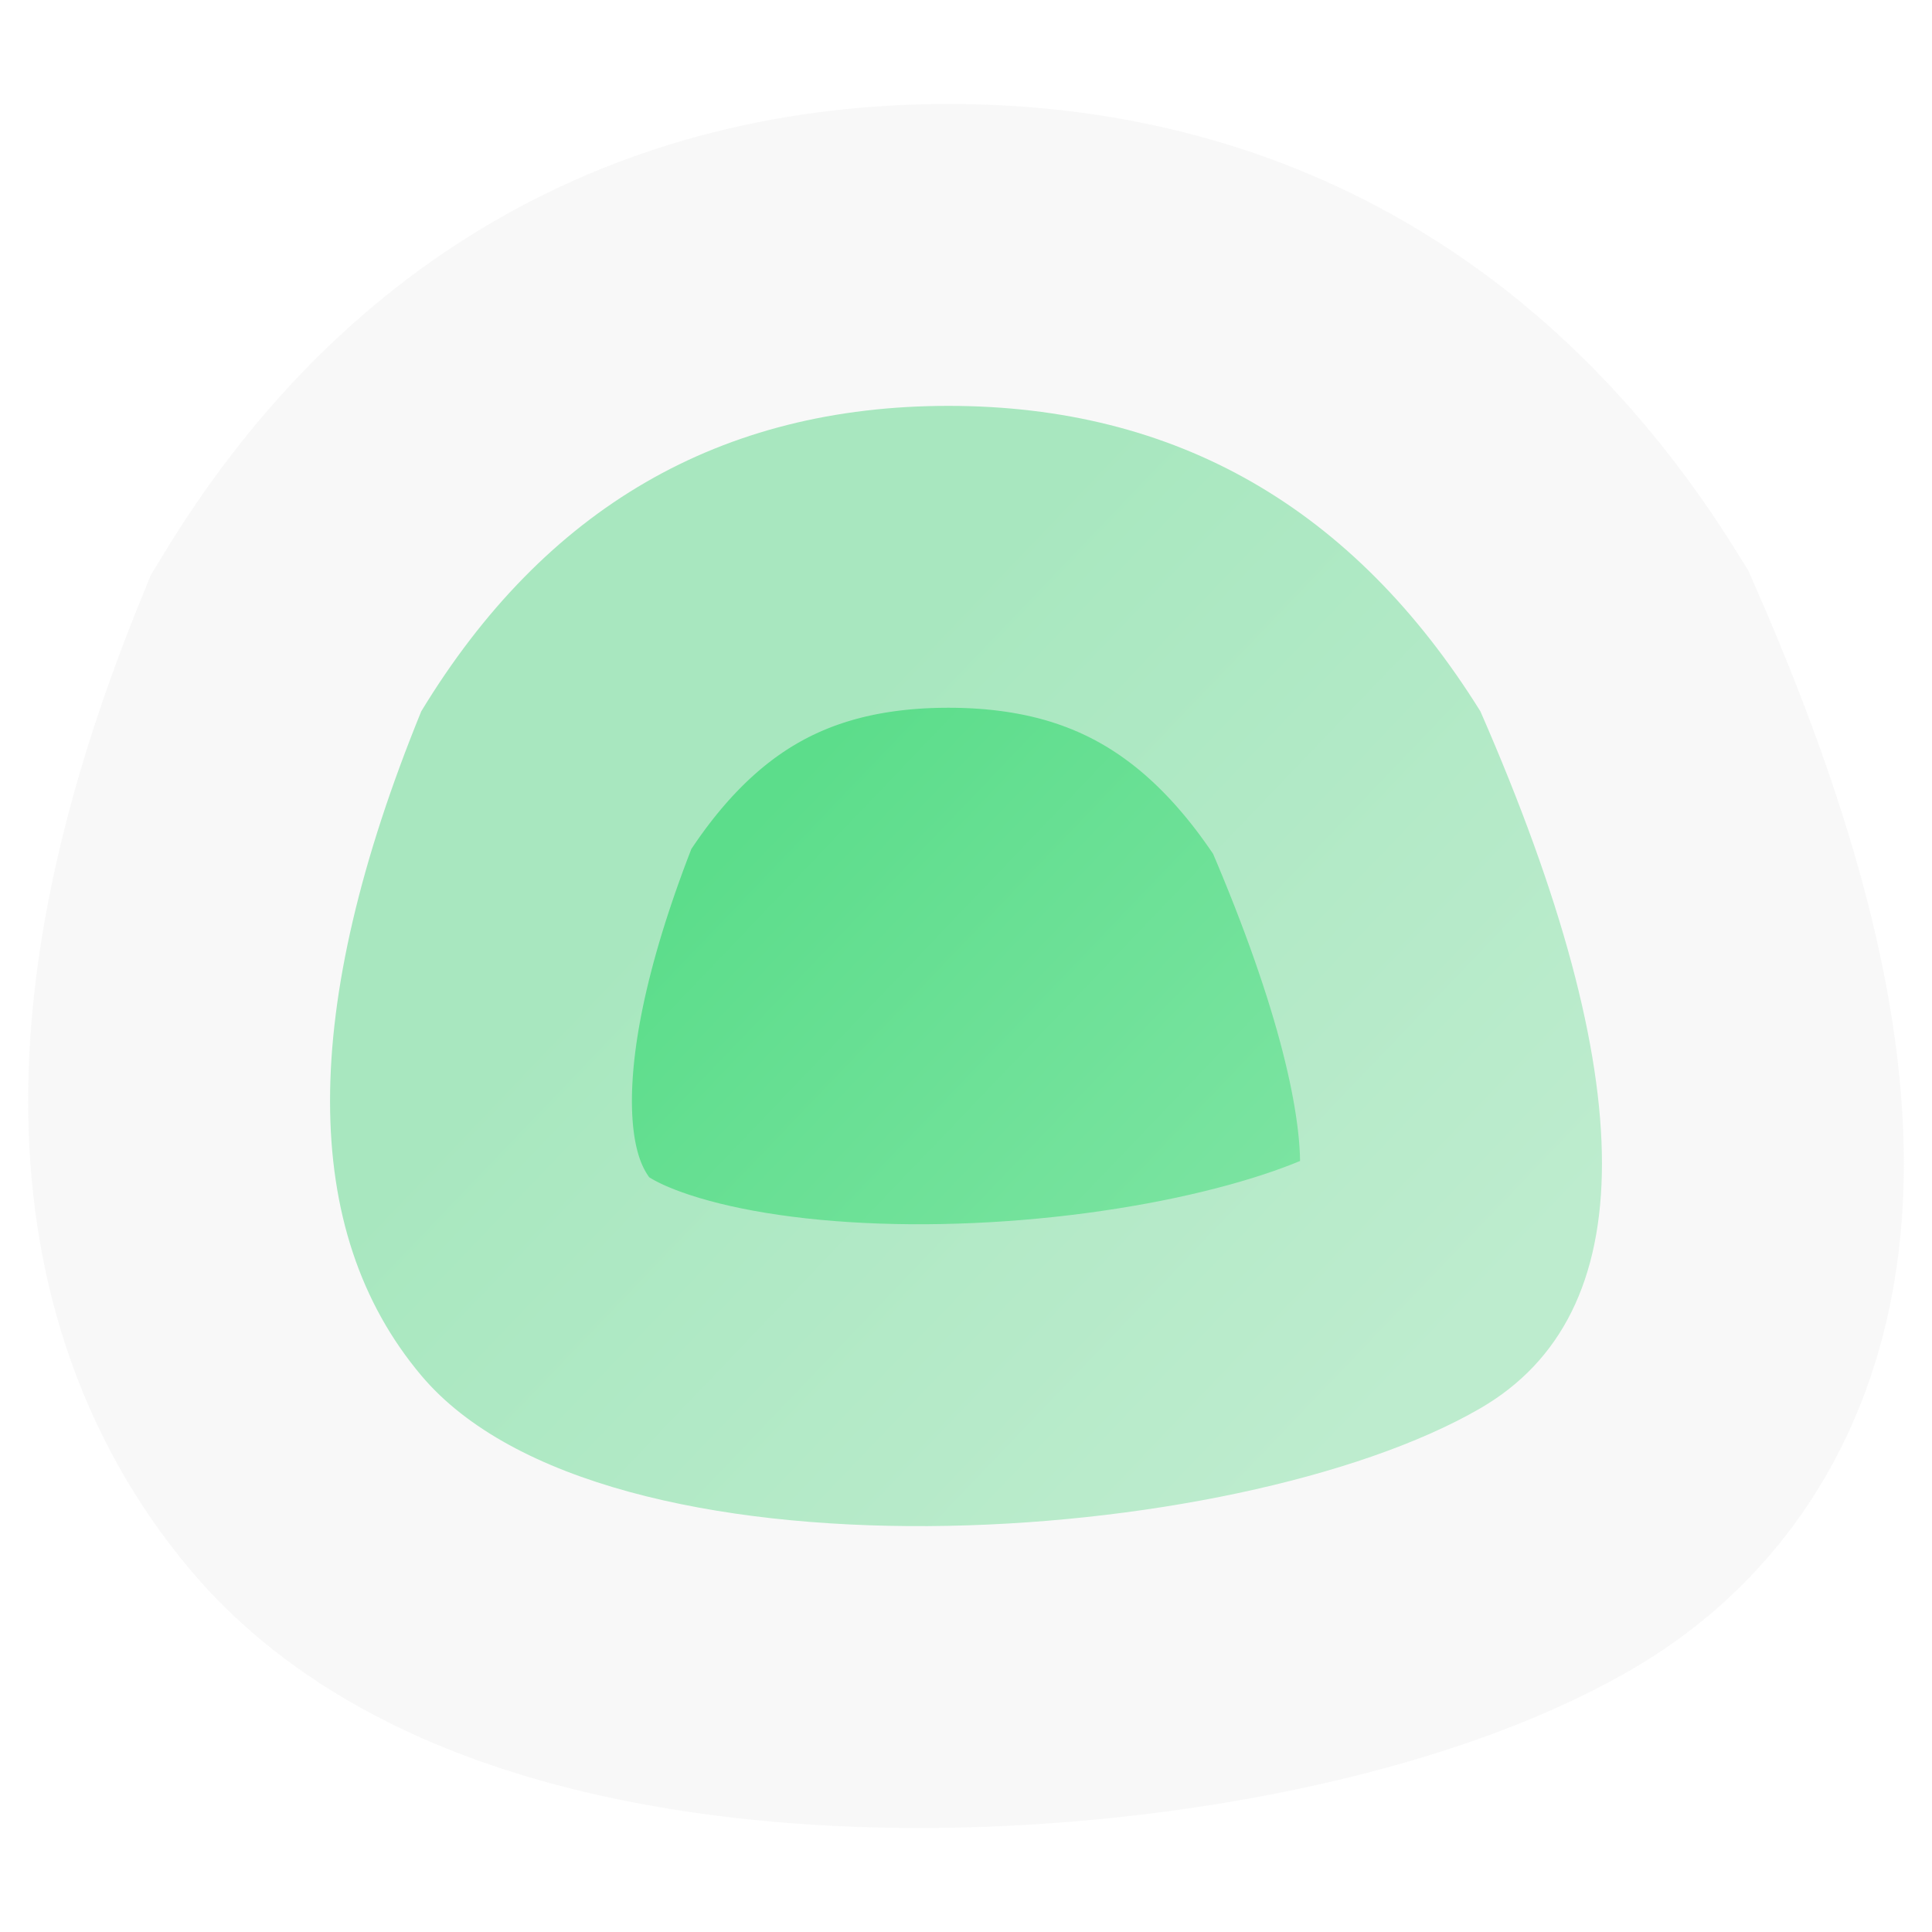
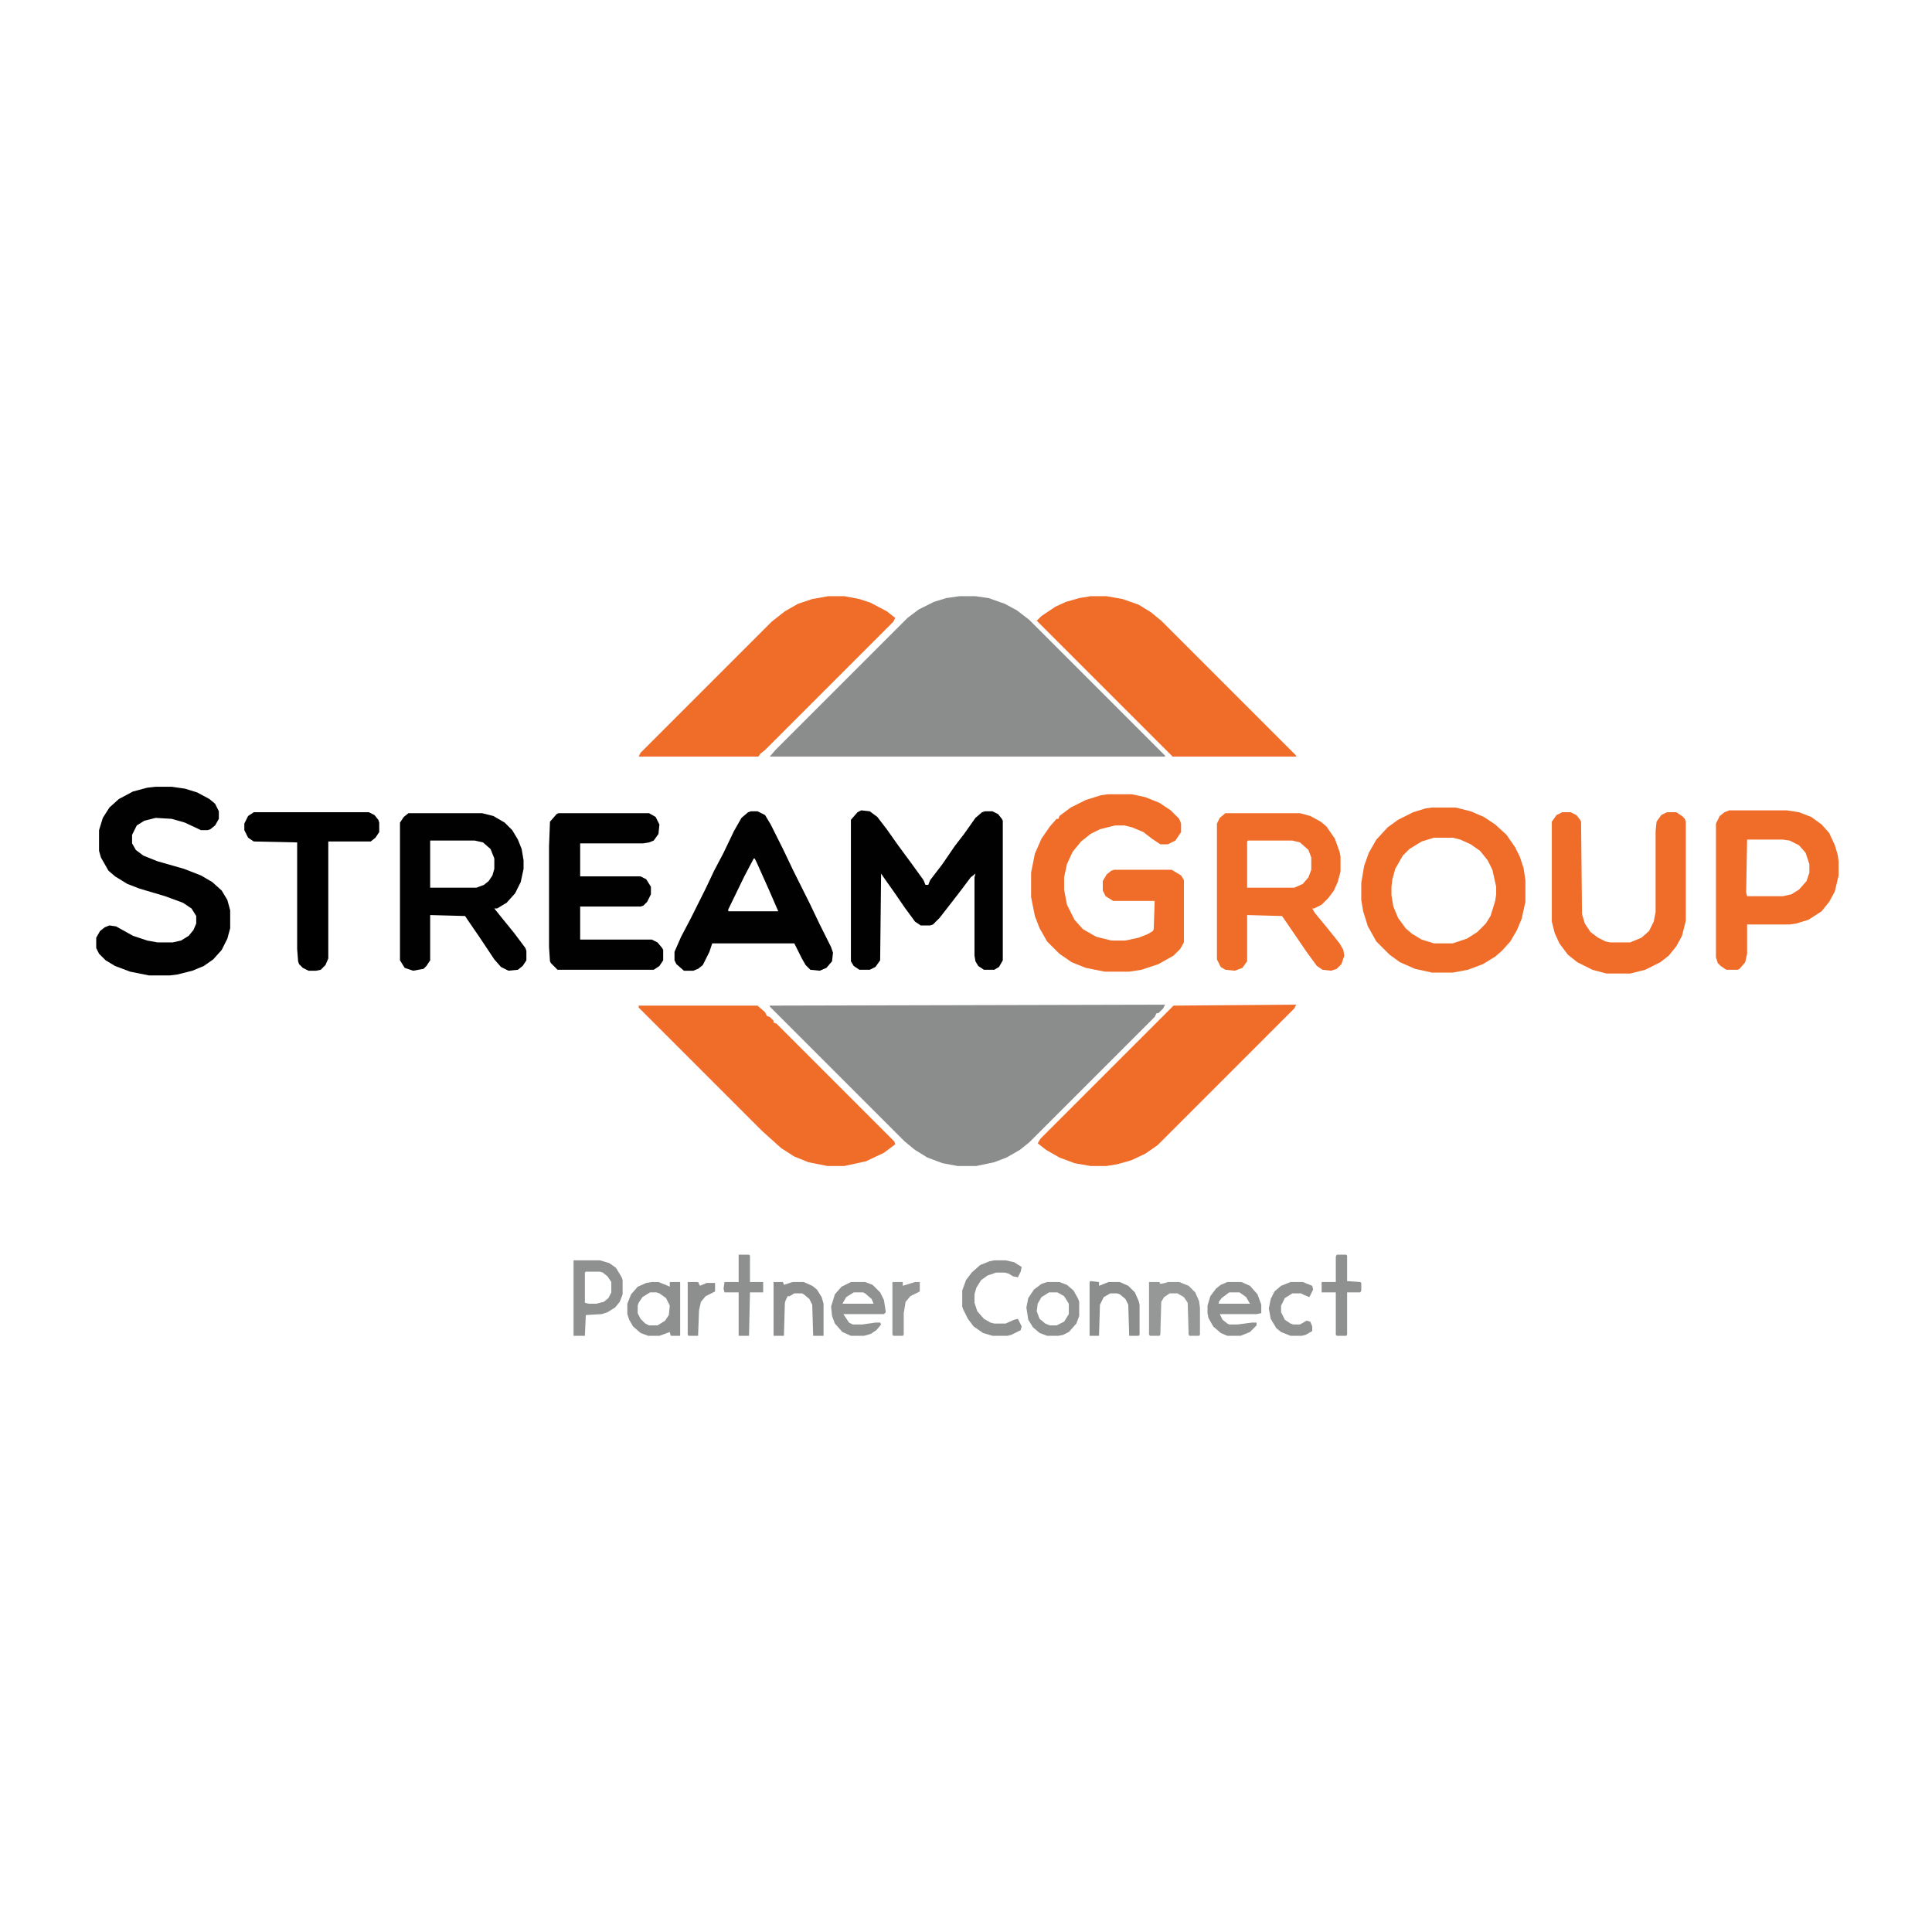
- <svg xmlns="http://www.w3.org/2000/svg" width="640" height="640" viewBox="0 0 640 640" xml:space="preserve">
-   <g transform="matrix(1 0 0 1 320 320)">
-     <linearGradient id="S3" gradientUnits="userSpaceOnUse" gradientTransform="matrix(1 0 0 1 -319.9987 -320.0002)" x1="259.78" y1="261.15" x2="463.85" y2="456.49">
-       <stop stop-color="#5CDD8B" />
-       <stop offset="1" stop-color="#86E6A9" />
-     </linearGradient>
-     <path style="stroke: rgb(242,242,242); stroke-opacity: 0.51; stroke-width: 200; stroke-dasharray: none; stroke-linecap: butt; stroke-dashoffset: 0; stroke-linejoin: miter; stroke-miterlimit: 4; fill: url(#S3); fill-rule: nonzero; opacity: 1;" transform=" translate(0, 0)" d="M 170.401 -84.36 C 224.091 38.38 224.091 115.34 170.401 146.5 C 89.851 193.24 -120.039 207.49 -180.459 135.64 C -220.739 87.74 -220.739 14.4 -180.459 -84.36 C -139.499 -151.82 -81.289 -185.55 -5.829 -185.55 C 69.641 -185.55 128.381 -151.82 170.401 -84.36 z" stroke-linecap="round" />
-   </g>
+ <svg xmlns="http://www.w3.org/2000/svg" version="1.1" viewBox="0 0 2048 1050" width="1280" height="1280">
+   <path transform="translate(1017,133)" d="m0 0h17l14 2 17 6 13 7 13 10 144 144v1h-419l6-7 140-140 12-9 16-8 13-4z" fill="#8B8D8C" />
+   <path transform="translate(1232,566)" d="m0 0h3l-2 4-5 5h-2l-2 4-133 133-10 8-14 8-13 5-19 4h-20l-16-3-16-6-13-8-11-9-143-143v-1z" fill="#8B8D8C" />
+   <path transform="translate(1156,133)" d="m0 0h17l17 3 17 6 13 8 11 9 143 143v1h-131l-144-144 5-5 15-10 11-5 14-4z" fill="#F06C29" />
+   <path transform="translate(1372,566)" d="m0 0h2l-2 4-145 145-13 9-15 7-14 4-12 2h-17l-17-3-16-6-14-8-9-7 3-5 141-141z" fill="#F06C29" />
+   <path transform="translate(878,133)" d="m0 0h17l16 3 12 4 17 9 9 7-2 4-136 136-5 4-2 3h-127l2-4 139-139 14-11 14-8 15-5z" fill="#F06C29" />
+   <path transform="translate(677,567)" d="m0 0h126l8 7 2 4 3 1 4 4v2l3 1 125 125 1 3-12 9-19 9-23 5h-18l-20-4-15-6-14-9-20-18-131-131z" fill="#F06C29" />
+   <path transform="translate(1174,343)" d="m0 0h26l14 3 15 6 12 8 9 9 2 5v9l-6 9-8 4h-8l-9-6-9-7-12-5-8-2h-10l-16 4-10 5-10 8-9 11-6 13-3 14v13l3 16 8 16 9 10 14 8 16 4h15l14-3 10-4 5-3 1-2 1-30h-44l-8-5-3-6v-10l4-7 5-4 3-1h61l10 6 3 5v66l-4 7-7 7-16 9-18 6-13 2h-26l-20-4-15-6-13-9-13-13-8-14-5-13-4-20v-26l4-20 7-16 9-13 7-8h2l1-3 12-9 16-8 16-5z" fill="#F06C29" />
+   <path transform="translate(913,360)" d="m0 0 9 1 8 6 10 13 12 17 14 19 13 18 2 5h3l2-5 13-17 13-19 10-13 12-17 7-6 3-1h8l6 3 4 5 1 2v148l-4 7-5 3h-11l-6-4-3-5-1-6v-83l1-4-5 4-9 12-10 13-14 18-7 7-3 1h-10l-6-4-11-15-11-16-12-17-2-3-1 92-5 7-6 3h-11l-6-4-3-5v-150l7-8z" fill="#010101" />
+   <path transform="translate(165,335)" d="m0 0h17l14 2 13 4 13 7 6 5 4 8v8l-4 7-5 4-3 1h-7l-17-8-14-4-17-1-12 3-8 5-5 10v9l4 7 8 6 15 6 28 8 18 7 12 7 10 9 6 10 3 11v19l-3 11-6 12-9 10-10 7-12 5-16 4-8 1h-22l-20-4-16-6-10-6-7-7-3-6v-11l4-7 5-4 5-2 7 1 18 10 15 5 11 2h16l9-2 8-5 5-6 3-7v-8l-5-8-9-6-19-7-27-8-13-5-13-8-7-6-8-14-2-7v-22l4-13 7-11 10-9 15-8 15-4z" fill="#010101" />
+   <path transform="translate(1518,357)" d="m0 0h25l16 4 14 6 12 8 12 11 9 13 5 10 4 12 2 13v23l-4 18-5 12-7 12-9 10-7 6-13 8-16 6-16 3h-22l-18-4-16-7-11-8-14-14-9-16-5-16-2-12v-18l3-18 5-14 8-14 12-13 11-8 16-8 13-4zm2 32-13 4-13 8-7 7-8 14-3 11-1 8v9l2 12 5 12 8 11 7 6 10 6 13 4h20l15-5 11-7 9-9 5-8 5-16 1-7v-8l-4-18-5-10-8-10-10-7-11-5-8-2z" fill="#F06C29" />
+   <path transform="translate(1299,363)" d="m0 0h79l11 3 11 6 6 5 9 13 5 14 1 5v16l-3 11-4 9-6 8-7 7-8 4h-2l3 5 14 17 12 15 4 7 1 6-3 9-5 5-6 2-9-1-6-4-11-15-15-22-11-16-37-1v49l-5 7-8 3-10-1-5-3-4-8v-144l3-6zm24 29-1 1v49h50l9-4 6-7 3-8v-13l-3-8-9-8-8-2z" fill="#F06C29" />
+   <path transform="translate(433,363)" d="m0 0h78l12 3 12 7 8 8 6 10 4 10 2 12v9l-3 14-6 12-9 10-10 6h-3l8 10 13 16 12 16 1 3v10l-4 6-5 4-10 1-8-4-7-8-16-24-11-16-4-6-37-1v48l-4 6-3 3-11 2-9-3-5-8v-146l4-6zm23 29v50h49l8-3 5-4 4-6 2-7v-11l-4-10-8-7-9-2z" fill="#010101" />
+   <path transform="translate(592,363)" d="m0 0h96l7 4 4 8-1 10-5 7-5 2-6 1h-67v35h64l6 3 5 8v8l-4 8-4 4-3 1h-64v35h76l6 3 5 6 1 2v11l-4 6-6 4h-102l-7-7-1-2-1-15v-107l1-26 7-8z" fill="#010101" />
+   <path transform="translate(796,361)" d="m0 0h7l8 4 6 10 13 26 11 23 17 34 11 23 12 24 2 6-1 9-6 7-7 3-10-1-5-5-4-7-8-16h-87l-3 9-7 14-5 4-5 2h-10l-8-7-2-4v-9l7-16 10-19 16-32 9-19 10-19 11-23 8-14 7-6zm3 50-10 19-17 35v2h53l-10-23-13-29-2-4z" fill="#010101" />
+   <path transform="translate(1833,360)" d="m0 0h61l13 2 13 5 11 8 8 9 6 13 3 10 1 7v15l-4 17-6 11-8 10-14 9-13 4-7 1h-45v31l-2 9-6 7-2 1h-12l-6-4-3-3-2-6v-142l4-8 5-4zm19 31-1 56 1 4h38l9-2 8-5 8-9 3-9v-9l-4-12-7-8-10-5-7-1z" fill="#F06C29" />
+   <path transform="translate(1656,362)" d="m0 0h9l6 3 4 5 1 2 1 98 3 10 6 9 8 6 8 4 5 1h21l12-5 8-7 5-10 2-10v-86l1-10 5-7 6-3h10l6 4 3 3 1 3v105l-4 16-6 11-8 10-9 7-16 8-16 4h-25l-15-4-16-8-10-8-9-12-5-11-3-12v-106l5-7z" fill="#F06C29" />
+   <path transform="translate(269,362)" d="m0 0h122l6 3 4 5 1 3v10l-4 6-5 4h-45v124l-3 7-5 5-5 1h-8l-6-3-4-4-1-3-1-13v-113l-46-1-6-4-4-8v-7l4-8z" />
+   <path transform="translate(608,837)" d="m0 0h28l10 3 7 5 6 10 1 3v15l-3 8-5 6-8 5-6 2-17 1-1 22h-12zm13 12-1 1v32l4 1h8l8-2 5-4 3-6v-11l-4-6-5-4-3-1z" fill="#8F9190" />
+   <path transform="translate(902,860)" d="m0 0h15l8 3 8 8 4 8 2 13-2 2h-43l6 9 4 2h10l14-2h5l1 2-5 6-6 4-7 2h-14l-9-4-8-9-3-8-1-10 4-13 7-8zm3 11-8 5-4 7h33l-2-5-7-6-2-1z" fill="#909291" />
+   <path transform="translate(1301,860)" d="m0 0h15l9 4 8 9 4 11v9l-5 1h-39l3 6 5 4 2 1h9l15-2h5v3l-7 7-10 4h-14l-7-3-8-7-5-9-1-5v-8l3-10 6-8 5-4zm2 11-8 6-3 4v2h33l-4-7-7-5z" fill="#909291" />
+   <path transform="translate(691,860)" d="m0 0h7l10 4 2 1v-5h11v57h-10l-1-4-11 4h-12l-8-3-8-7-4-7-2-6v-11l4-10 7-8 9-4zm-2 11-8 5-4 6-1 3v8l3 6 5 5 4 2h9l8-5 4-6 1-10-4-8-7-5-3-1z" fill="#8E908F" />
+   <path transform="translate(1054,837)" d="m0 0h12l9 2 8 5-1 5-3 6-5-1-5-3-4-1h-9l-9 3-7 5-5 8-2 7v9l3 9 7 8 7 4 4 1h12l9-4 4-1 4 8-1 4-10 5-4 1h-16l-10-3-10-7-6-8-5-10-1-3v-17l4-11 6-8 9-8 10-4z" fill="#8F9190" />
+   <path transform="translate(1110,860)" d="m0 0h13l8 3 7 6 5 9 1 3v15l-3 8-8 9-6 3-5 1h-12l-8-3-7-6-5-8-2-13 2-10 6-9 8-6zm2 11-8 5-4 7-1 8 3 8 6 5 5 2h7l8-4 5-8v-11l-5-8-7-4z" fill="#909291" />
+   <path transform="translate(1218,860)" d="m0 0h11l1 2 5-1 3-1h12l10 4 7 7 4 9 1 7v29l-1 1h-10l-1-1-1-34-4-6-7-4h-8l-6 4-3 5-1 35-1 1h-10l-1-1z" fill="#969897" />
+   <path transform="translate(820,860)" d="m0 0h10l1 3 9-3h12l9 4 5 4 5 8 2 7v34h-11l-1-33-3-6-6-5-2-1h-8l-5 3h-2l-2 4-1 3-1 35h-11z" fill="#8D8F8E" />
+   <path transform="translate(1156,859)" d="m0 0 9 1v4l10-4h12l9 4 7 7 4 9 1 4v32l-1 1h-10l-1-33-3-6-6-5-3-1h-7l-7 4-4 8-1 33h-10v-57z" fill="#8C8E8D" />
+   <path transform="translate(783,831)" d="m0 0h11l1 1v28h14v11h-14l-1 46h-11v-46h-15l-1-4 1-7h15z" fill="#8E908F" />
+   <path transform="translate(1417,831)" d="m0 0h10l1 1v27l14 1 1 1v8l-1 2h-14v45l-1 1h-10l-1-1v-45h-15v-11h15v-27z" fill="#8F9190" />
+   <path transform="translate(1368,860)" d="m0 0h13l10 4 1 4-4 8-5-2-4-2h-9l-8 5-4 8v7l4 8 6 4 3 1h7l7-4 4 1 2 5v5l-7 4-4 1h-12l-10-4-5-4-6-10-2-11 2-10 4-8 7-6z" fill="#909291" />
+   <path transform="translate(946,860)" d="m0 0h11v4l13-4h5v10l-10 5-5 6-2 12v23l-1 1h-10l-1-1z" fill="#949695" />
+   <path transform="translate(729,860)" d="m0 0h11l2 4 7-3h9v9l-10 5-5 6-2 9-1 27h-10l-1-1z" fill="#8D8F8E" />
</svg>
